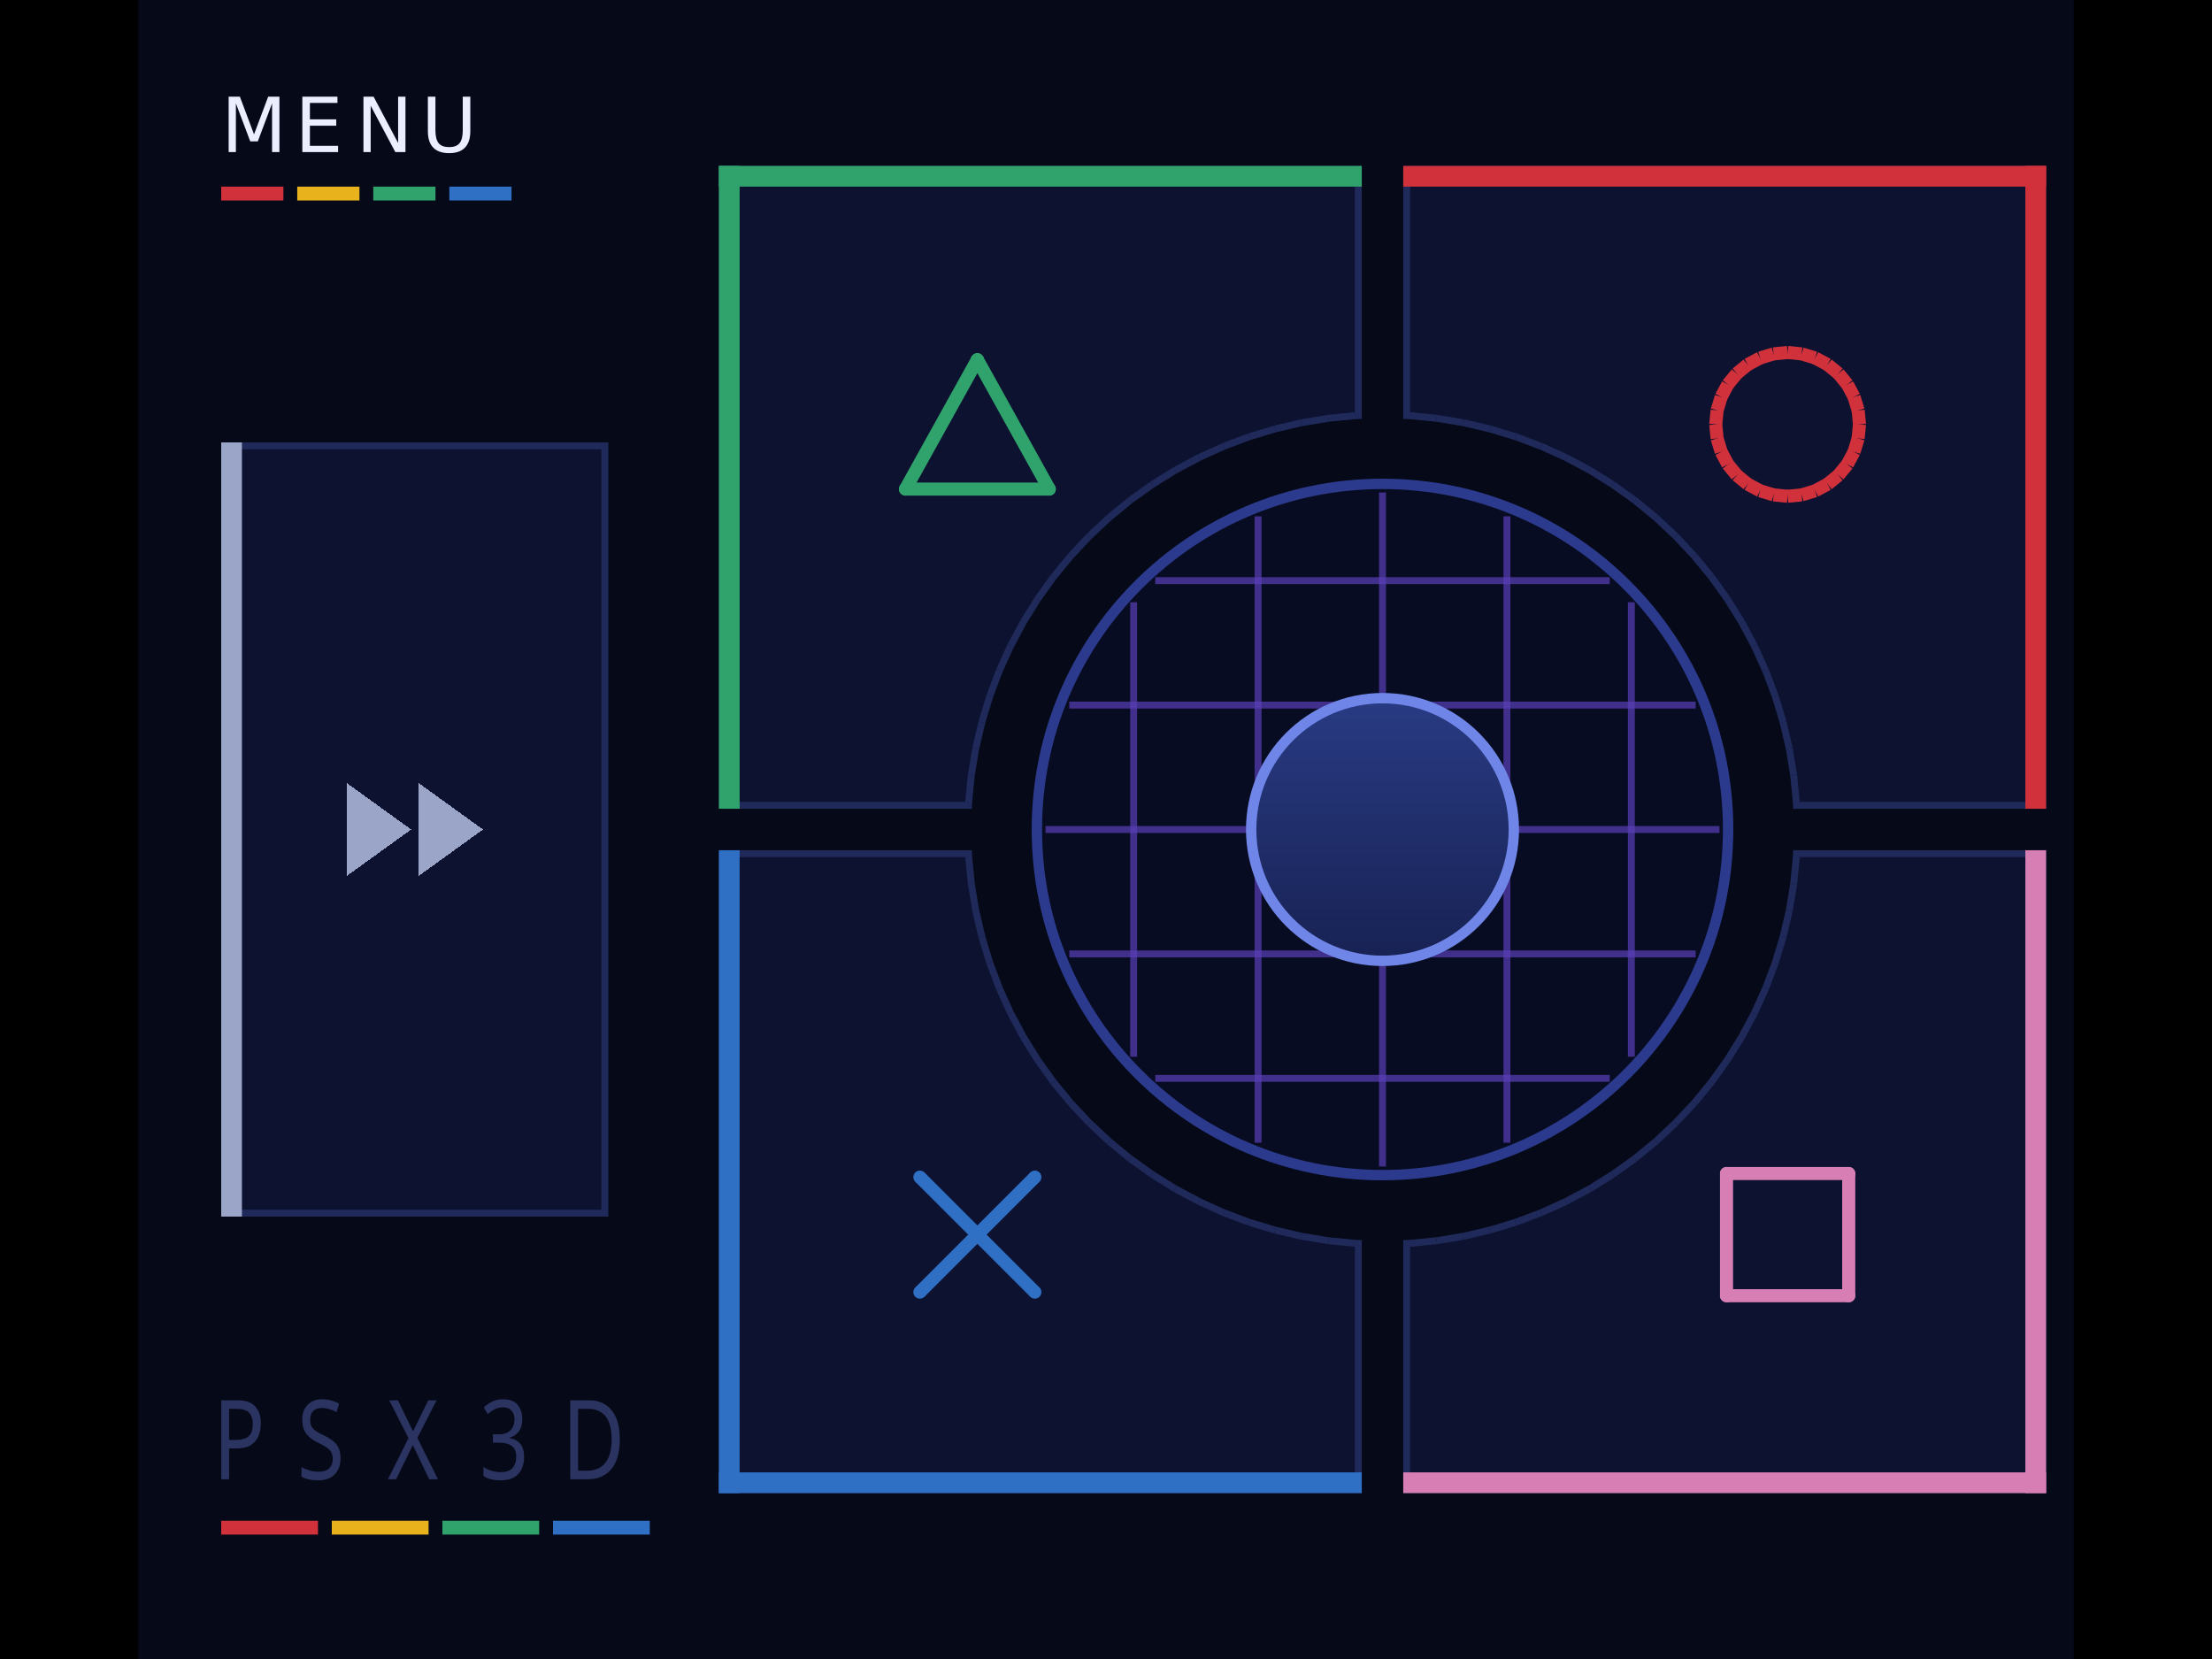
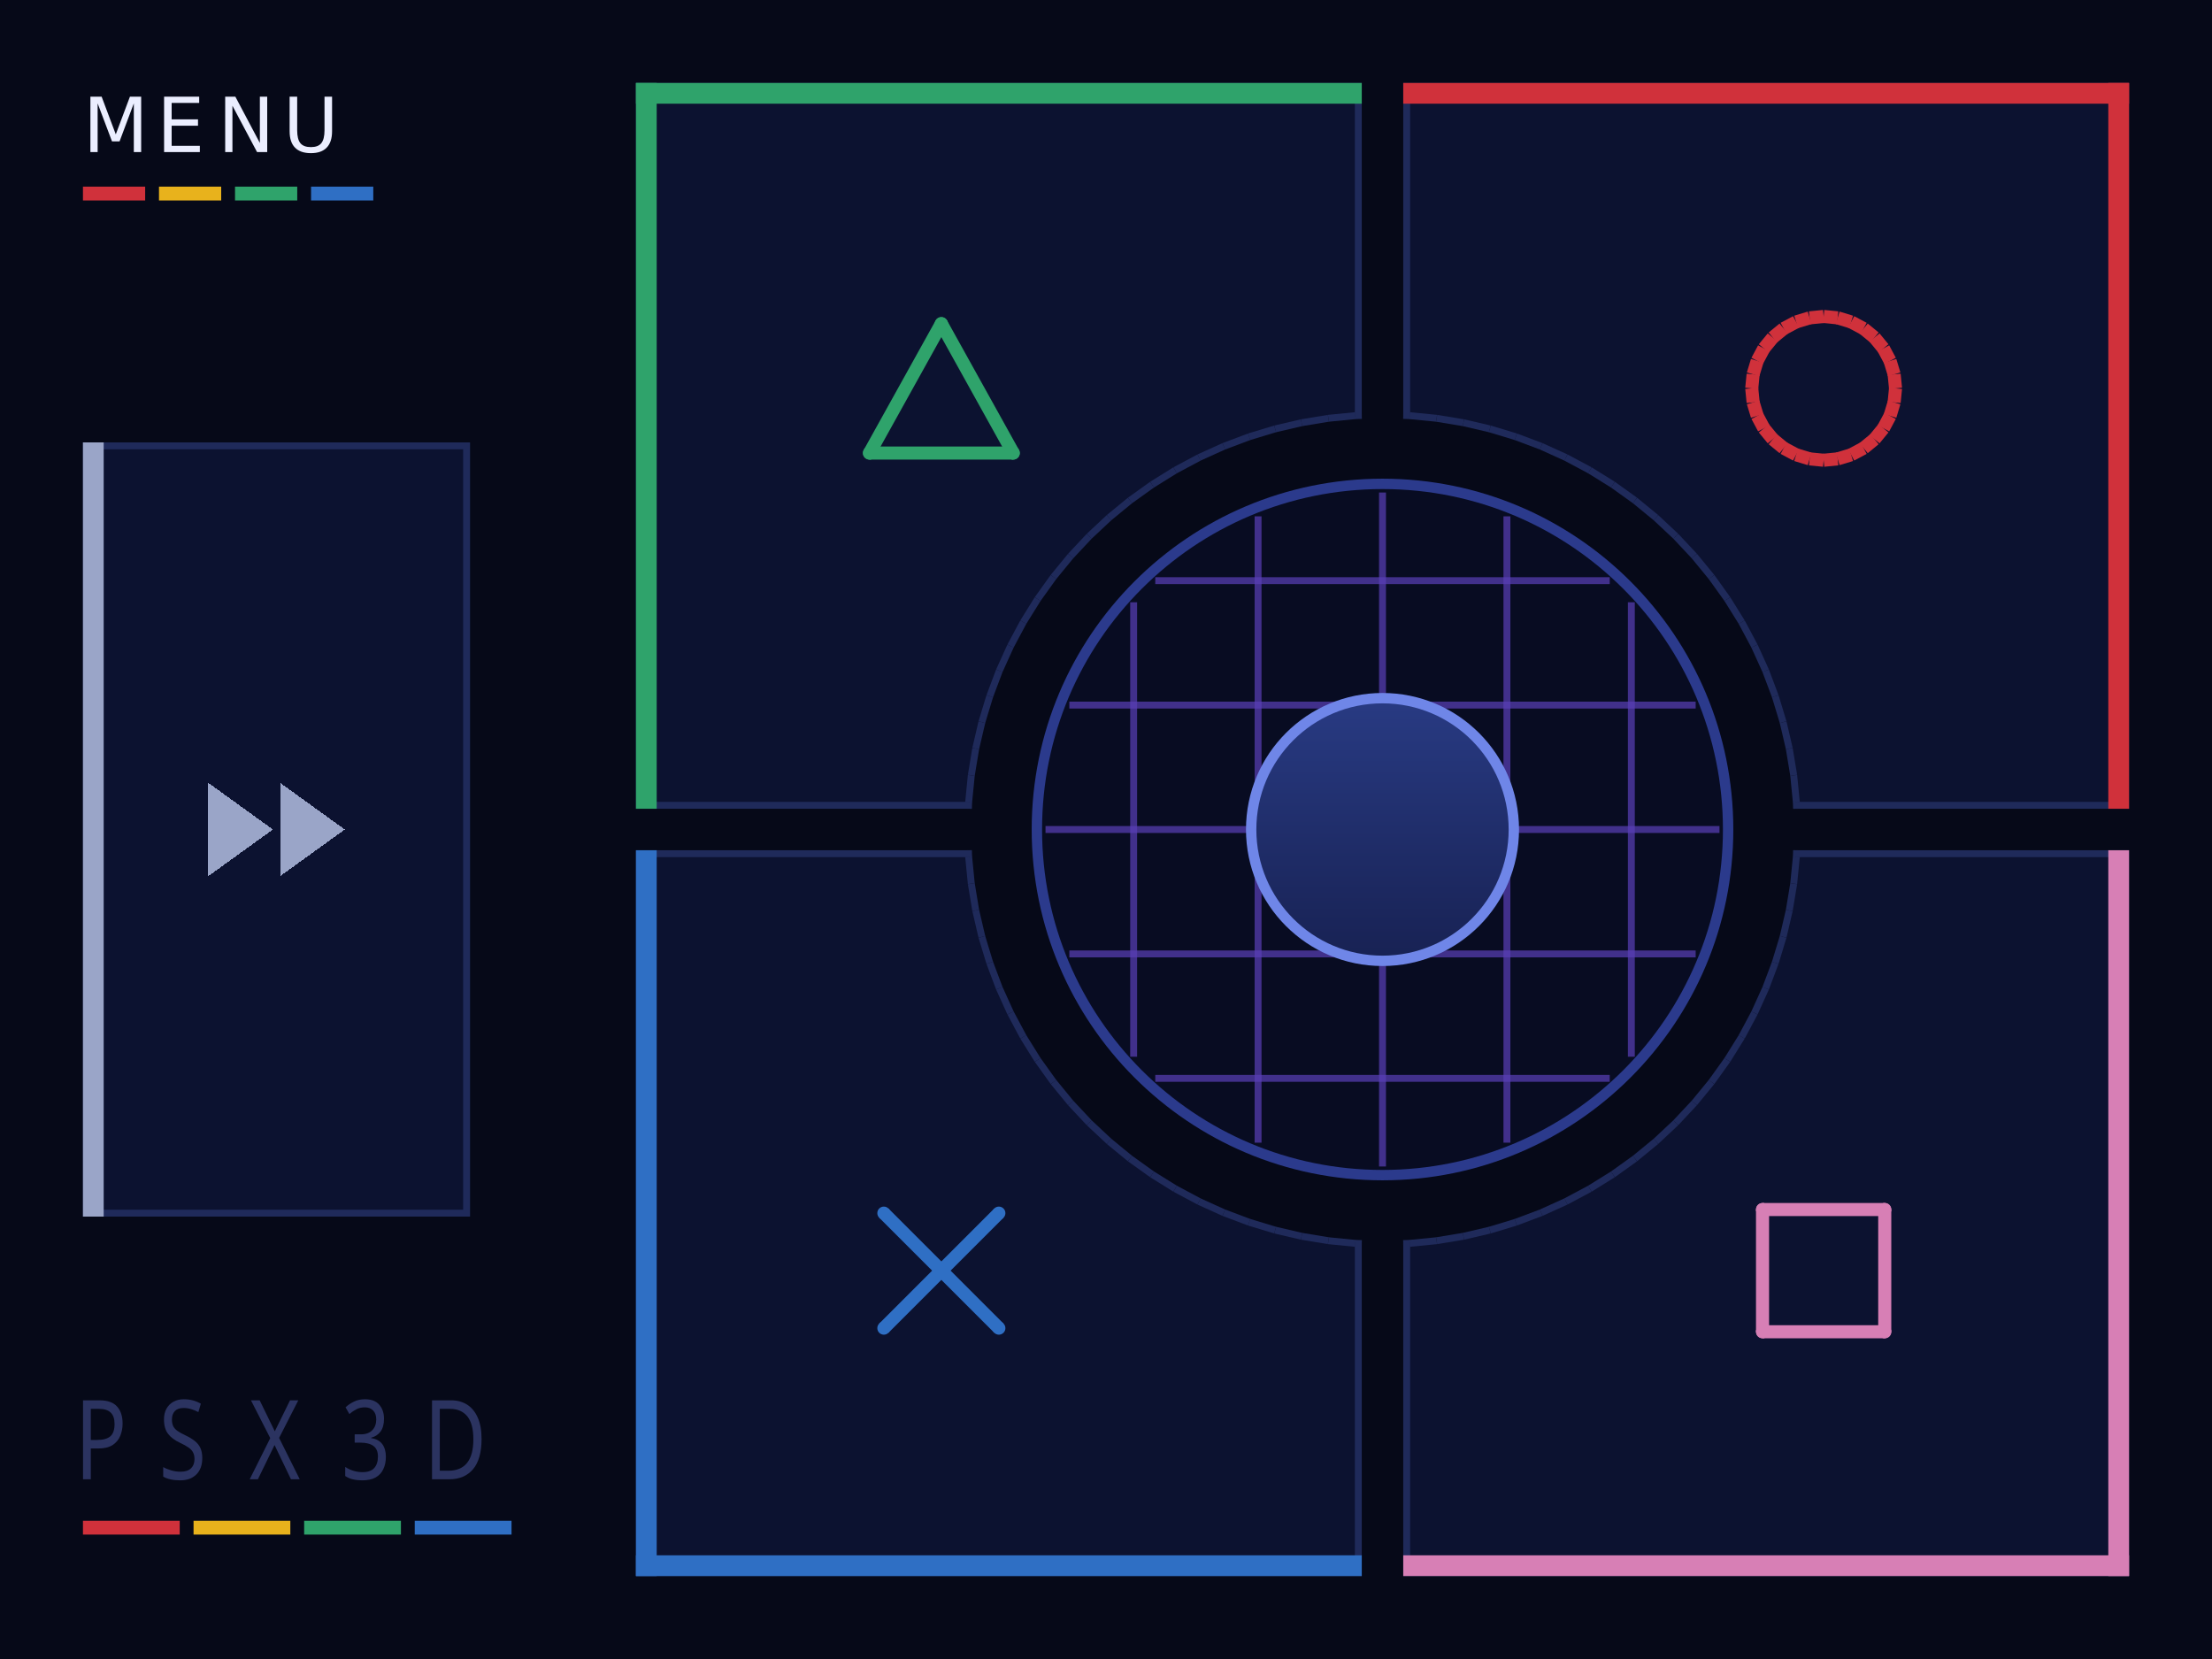
<svg xmlns="http://www.w3.org/2000/svg" width="640" height="480" viewBox="0 0 320 240">
  <rect width="320" height="240" fill="black" />
-   <rect x="20" y="0" width="280" height="240" fill="#060918" />
-   <text x="32" y="22" font-family="DejaVu Sans" font-size="11" transform="translate(32 0) scale(1 1) translate(-32 0)" fill="#ebeeff" text-anchor="start">M</text>
-   <text x="42.661" y="22" font-family="DejaVu Sans" font-size="11" transform="translate(42.6609 0) scale(1 1) translate(-42.6609 0)" fill="#ebeeff" text-anchor="start">E</text>
-   <text x="51.5" y="22" font-family="DejaVu Sans" font-size="11" transform="translate(51.5 0) scale(1 1) translate(-51.5 0)" fill="#ebeeff" text-anchor="start">N</text>
-   <text x="60.946" y="22" font-family="DejaVu Sans" font-size="11" transform="translate(60.9464 0) scale(1 1) translate(-60.9464 0)" fill="#ebeeff" text-anchor="start">U</text>
-   <rect x="32" y="27" width="9" height="2" fill="#d0313b" />
-   <rect x="32" y="220" width="14" height="2" fill="#d0313b" />
-   <rect x="43" y="27" width="9" height="2" fill="#e8b21c" />
-   <rect x="48" y="220" width="14" height="2" fill="#e8b21c" />
-   <rect x="54" y="27" width="9" height="2" fill="#2fa36b" />
-   <rect x="64" y="220" width="14" height="2" fill="#2fa36b" />
-   <rect x="65" y="27" width="9" height="2" fill="#2f6fc4" />
-   <rect x="80" y="220" width="14" height="2" fill="#2f6fc4" />
-   <text x="30.8" y="214" font-family="Michroma" font-size="16" transform="translate(30.7999 0) scale(0.782664 1) translate(-30.7999 0)" fill="#2b3360" text-anchor="start">P</text>
-   <text x="42.977" y="214" font-family="Michroma" font-size="16" transform="translate(42.9769 0) scale(0.782664 1) translate(-42.9769 0)" fill="#2b3360" text-anchor="start">S</text>
-   <text x="56.073" y="214" font-family="Michroma" font-size="16" transform="translate(56.0734 0) scale(0.782664 1) translate(-56.0734 0)" fill="#2b3360" text-anchor="start">X</text>
-   <text x="69.379" y="214" font-family="Michroma" font-size="16" transform="translate(69.3787 0) scale(0.782664 1) translate(-69.3787 0)" fill="#2b3360" text-anchor="start">3</text>
-   <text x="81.288" y="214" font-family="Michroma" font-size="16" transform="translate(81.2882 0) scale(0.782664 1) translate(-81.2882 0)" fill="#2b3360" text-anchor="start">D</text>
-   <rect x="104" y="24" width="93" height="93" fill="#1f2a5a" />
-   <rect x="105" y="25" width="91" height="91" fill="#0c1230" />
-   <rect x="104" y="24" width="93" height="3" fill="#2fa36b" />
-   <rect x="104" y="24" width="3" height="93" fill="#2fa36b" />
-   <path opacity="1" d="M 141.393 52.033 L 130.993 70.753" stroke="#2fa36b" stroke-width="1.891" />
-   <circle cx="141.393" cy="52.033" r="0.945" fill="#2fa36b" />
-   <circle cx="130.993" cy="70.753" r="0.945" fill="#2fa36b" />
-   <path opacity="1" d="M 130.993 70.753 L 151.793 70.753" stroke="#2fa36b" stroke-width="1.891" />
-   <circle cx="130.993" cy="70.753" r="0.945" fill="#2fa36b" />
-   <circle cx="151.793" cy="70.753" r="0.945" fill="#2fa36b" />
-   <path opacity="1" d="M 151.793 70.753 L 141.393 52.033" stroke="#2fa36b" stroke-width="1.891" />
-   <circle cx="151.793" cy="70.753" r="0.945" fill="#2fa36b" />
-   <circle cx="141.393" cy="52.033" r="0.945" fill="#2fa36b" />
-   <rect x="203" y="24" width="93" height="93" fill="#1f2a5a" />
-   <rect x="204" y="25" width="91" height="91" fill="#0c1230" />
-   <rect x="203" y="24" width="93" height="3" fill="#d0313b" />
-   <rect x="293" y="24" width="3" height="93" fill="#d0313b" />
-   <path opacity="1" d="M 269.007 61.393 L 268.807 63.422" stroke="#d0313b" stroke-width="1.891" />
-   <path opacity="1" d="M 268.807 63.422 L 268.215 65.373" stroke="#d0313b" stroke-width="1.891" />
-   <path opacity="1" d="M 268.215 65.373 L 267.254 67.171" stroke="#d0313b" stroke-width="1.891" />
-   <path opacity="1" d="M 267.254 67.171 L 265.961 68.747" stroke="#d0313b" stroke-width="1.891" />
-   <path opacity="1" d="M 265.961 68.747 L 264.385 70.041" stroke="#d0313b" stroke-width="1.891" />
-   <path opacity="1" d="M 264.385 70.041 L 262.587 71.002" stroke="#d0313b" stroke-width="1.891" />
-   <path opacity="1" d="M 262.587 71.002 L 260.636 71.594" stroke="#d0313b" stroke-width="1.891" />
-   <path opacity="1" d="M 260.636 71.594 L 258.607 71.793" stroke="#d0313b" stroke-width="1.891" />
-   <path opacity="1" d="M 258.607 71.793 L 256.578 71.594" stroke="#d0313b" stroke-width="1.891" />
-   <path opacity="1" d="M 256.578 71.594 L 254.627 71.002" stroke="#d0313b" stroke-width="1.891" />
-   <path opacity="1" d="M 254.627 71.002 L 252.829 70.041" stroke="#d0313b" stroke-width="1.891" />
-   <path opacity="1" d="M 252.829 70.041 L 251.253 68.747" stroke="#d0313b" stroke-width="1.891" />
-   <path opacity="1" d="M 251.253 68.747 L 249.959 67.171" stroke="#d0313b" stroke-width="1.891" />
-   <path opacity="1" d="M 249.959 67.171 L 248.998 65.373" stroke="#d0313b" stroke-width="1.891" />
-   <path opacity="1" d="M 248.998 65.373 L 248.406 63.422" stroke="#d0313b" stroke-width="1.891" />
-   <path opacity="1" d="M 248.406 63.422 L 248.207 61.393" stroke="#d0313b" stroke-width="1.891" />
-   <path opacity="1" d="M 248.207 61.393 L 248.406 59.364" stroke="#d0313b" stroke-width="1.891" />
-   <path opacity="1" d="M 248.406 59.364 L 248.998 57.413" stroke="#d0313b" stroke-width="1.891" />
-   <path opacity="1" d="M 248.998 57.413 L 249.959 55.615" stroke="#d0313b" stroke-width="1.891" />
-   <path opacity="1" d="M 249.959 55.615 L 251.253 54.039" stroke="#d0313b" stroke-width="1.891" />
-   <path opacity="1" d="M 251.253 54.039 L 252.829 52.746" stroke="#d0313b" stroke-width="1.891" />
-   <path opacity="1" d="M 252.829 52.746 L 254.627 51.785" stroke="#d0313b" stroke-width="1.891" />
-   <path opacity="1" d="M 254.627 51.785 L 256.578 51.193" stroke="#d0313b" stroke-width="1.891" />
-   <path opacity="1" d="M 256.578 51.193 L 258.607 50.993" stroke="#d0313b" stroke-width="1.891" />
-   <path opacity="1" d="M 258.607 50.993 L 260.636 51.193" stroke="#d0313b" stroke-width="1.891" />
-   <path opacity="1" d="M 260.636 51.193 L 262.587 51.785" stroke="#d0313b" stroke-width="1.891" />
-   <path opacity="1" d="M 262.587 51.785 L 264.385 52.746" stroke="#d0313b" stroke-width="1.891" />
-   <path opacity="1" d="M 264.385 52.746 L 265.961 54.039" stroke="#d0313b" stroke-width="1.891" />
-   <path opacity="1" d="M 265.961 54.039 L 267.254 55.615" stroke="#d0313b" stroke-width="1.891" />
-   <path opacity="1" d="M 267.254 55.615 L 268.215 57.413" stroke="#d0313b" stroke-width="1.891" />
-   <path opacity="1" d="M 268.215 57.413 L 268.807 59.364" stroke="#d0313b" stroke-width="1.891" />
-   <path opacity="1" d="M 268.807 59.364 L 269.007 61.393" stroke="#d0313b" stroke-width="1.891" />
-   <rect x="104" y="123" width="93" height="93" fill="#1f2a5a" />
-   <rect x="105" y="124" width="91" height="91" fill="#0c1230" />
-   <rect x="104" y="213" width="93" height="3" fill="#2f6fc4" />
-   <rect x="104" y="123" width="3" height="93" fill="#2f6fc4" />
-   <path opacity="1" d="M 133.073 170.287 L 149.713 186.927" stroke="#2f6fc4" stroke-width="1.891" />
-   <circle cx="133.073" cy="170.287" r="0.945" fill="#2f6fc4" />
-   <circle cx="149.713" cy="186.927" r="0.945" fill="#2f6fc4" />
-   <path opacity="1" d="M 149.713 170.287 L 133.073 186.927" stroke="#2f6fc4" stroke-width="1.891" />
-   <circle cx="149.713" cy="170.287" r="0.945" fill="#2f6fc4" />
-   <circle cx="133.073" cy="186.927" r="0.945" fill="#2f6fc4" />
-   <rect x="203" y="123" width="93" height="93" fill="#1f2a5a" />
-   <rect x="204" y="124" width="91" height="91" fill="#0c1230" />
-   <rect x="203" y="213" width="93" height="3" fill="#d77fb5" />
-   <rect x="293" y="123" width="3" height="93" fill="#d77fb5" />
-   <path opacity="1" d="M 249.767 169.767 L 267.447 169.767" stroke="#d77fb5" stroke-width="1.891" />
-   <circle cx="249.767" cy="169.767" r="0.945" fill="#d77fb5" />
-   <circle cx="267.447" cy="169.767" r="0.945" fill="#d77fb5" />
-   <path opacity="1" d="M 267.447 169.767 L 267.447 187.447" stroke="#d77fb5" stroke-width="1.891" />
-   <circle cx="267.447" cy="169.767" r="0.945" fill="#d77fb5" />
-   <circle cx="267.447" cy="187.447" r="0.945" fill="#d77fb5" />
-   <path opacity="1" d="M 267.447 187.447 L 249.767 187.447" stroke="#d77fb5" stroke-width="1.891" />
-   <circle cx="267.447" cy="187.447" r="0.945" fill="#d77fb5" />
-   <circle cx="249.767" cy="187.447" r="0.945" fill="#d77fb5" />
-   <path opacity="1" d="M 249.767 187.447 L 249.767 169.767" stroke="#d77fb5" stroke-width="1.891" />
-   <circle cx="249.767" cy="187.447" r="0.945" fill="#d77fb5" />
-   <circle cx="249.767" cy="169.767" r="0.945" fill="#d77fb5" />
+   <rect x="0" y="0" width="320" height="240" fill="#060918" />
+   <text x="12" y="22" font-family="DejaVu Sans" font-size="11" transform="translate(12 0) scale(1 1) translate(-12 0)" fill="#ebeeff" text-anchor="start">M</text>
+   <text x="22.661" y="22" font-family="DejaVu Sans" font-size="11" transform="translate(22.6609 0) scale(1 1) translate(-22.6609 0)" fill="#ebeeff" text-anchor="start">E</text>
+   <text x="31.5" y="22" font-family="DejaVu Sans" font-size="11" transform="translate(31.5 0) scale(1 1) translate(-31.5 0)" fill="#ebeeff" text-anchor="start">N</text>
+   <text x="40.946" y="22" font-family="DejaVu Sans" font-size="11" transform="translate(40.9464 0) scale(1 1) translate(-40.9464 0)" fill="#ebeeff" text-anchor="start">U</text>
+   <rect x="12" y="27" width="9" height="2" fill="#d0313b" />
+   <rect x="12" y="220" width="14" height="2" fill="#d0313b" />
+   <rect x="23" y="27" width="9" height="2" fill="#e8b21c" />
+   <rect x="28" y="220" width="14" height="2" fill="#e8b21c" />
+   <rect x="34" y="27" width="9" height="2" fill="#2fa36b" />
+   <rect x="44" y="220" width="14" height="2" fill="#2fa36b" />
+   <rect x="45" y="27" width="9" height="2" fill="#2f6fc4" />
+   <rect x="60" y="220" width="14" height="2" fill="#2f6fc4" />
+   <text x="10.8" y="214" font-family="Michroma" font-size="16" transform="translate(10.7999 0) scale(0.782664 1) translate(-10.7999 0)" fill="#2b3360" text-anchor="start">P</text>
+   <text x="22.977" y="214" font-family="Michroma" font-size="16" transform="translate(22.9769 0) scale(0.782664 1) translate(-22.9769 0)" fill="#2b3360" text-anchor="start">S</text>
+   <text x="36.073" y="214" font-family="Michroma" font-size="16" transform="translate(36.0734 0) scale(0.782664 1) translate(-36.0734 0)" fill="#2b3360" text-anchor="start">X</text>
+   <text x="49.379" y="214" font-family="Michroma" font-size="16" transform="translate(49.3787 0) scale(0.782664 1) translate(-49.3787 0)" fill="#2b3360" text-anchor="start">3</text>
+   <text x="61.288" y="214" font-family="Michroma" font-size="16" transform="translate(61.2882 0) scale(0.782664 1) translate(-61.2882 0)" fill="#2b3360" text-anchor="start">D</text>
+   <rect x="92" y="12" width="105" height="105" fill="#1f2a5a" />
+   <rect x="93" y="13" width="103" height="103" fill="#0c1230" />
+   <rect x="92" y="12" width="105" height="3" fill="#2fa36b" />
+   <rect x="92" y="12" width="3" height="105" fill="#2fa36b" />
+   <path opacity="1" d="M 136.182 46.822 L 125.782 65.542" stroke="#2fa36b" stroke-width="1.891" />
+   <circle cx="136.182" cy="46.822" r="0.945" fill="#2fa36b" />
+   <circle cx="125.782" cy="65.542" r="0.945" fill="#2fa36b" />
+   <path opacity="1" d="M 125.782 65.542 L 146.582 65.542" stroke="#2fa36b" stroke-width="1.891" />
+   <circle cx="125.782" cy="65.542" r="0.945" fill="#2fa36b" />
+   <circle cx="146.582" cy="65.542" r="0.945" fill="#2fa36b" />
+   <path opacity="1" d="M 146.582 65.542 L 136.182 46.822" stroke="#2fa36b" stroke-width="1.891" />
+   <circle cx="146.582" cy="65.542" r="0.945" fill="#2fa36b" />
+   <circle cx="136.182" cy="46.822" r="0.945" fill="#2fa36b" />
+   <rect x="203" y="12" width="105" height="105" fill="#1f2a5a" />
+   <rect x="204" y="13" width="103" height="103" fill="#0c1230" />
+   <rect x="203" y="12" width="105" height="3" fill="#d0313b" />
+   <rect x="305" y="12" width="3" height="105" fill="#d0313b" />
+   <path opacity="1" d="M 274.218 56.182 L 274.018 58.211" stroke="#d0313b" stroke-width="1.891" />
+   <path opacity="1" d="M 274.018 58.211 L 273.426 60.162" stroke="#d0313b" stroke-width="1.891" />
+   <path opacity="1" d="M 273.426 60.162 L 272.465 61.96" stroke="#d0313b" stroke-width="1.891" />
+   <path opacity="1" d="M 272.465 61.96 L 271.172 63.536" stroke="#d0313b" stroke-width="1.891" />
+   <path opacity="1" d="M 271.172 63.536 L 269.596 64.83" stroke="#d0313b" stroke-width="1.891" />
+   <path opacity="1" d="M 269.596 64.83 L 267.798 65.791" stroke="#d0313b" stroke-width="1.891" />
+   <path opacity="1" d="M 267.798 65.791 L 265.847 66.383" stroke="#d0313b" stroke-width="1.891" />
+   <path opacity="1" d="M 265.847 66.383 L 263.818 66.582" stroke="#d0313b" stroke-width="1.891" />
+   <path opacity="1" d="M 263.818 66.582 L 261.789 66.383" stroke="#d0313b" stroke-width="1.891" />
+   <path opacity="1" d="M 261.789 66.383 L 259.838 65.791" stroke="#d0313b" stroke-width="1.891" />
+   <path opacity="1" d="M 259.838 65.791 L 258.04 64.83" stroke="#d0313b" stroke-width="1.891" />
+   <path opacity="1" d="M 258.04 64.83 L 256.464 63.536" stroke="#d0313b" stroke-width="1.891" />
+   <path opacity="1" d="M 256.464 63.536 L 255.17 61.96" stroke="#d0313b" stroke-width="1.891" />
+   <path opacity="1" d="M 255.17 61.96 L 254.209 60.162" stroke="#d0313b" stroke-width="1.891" />
+   <path opacity="1" d="M 254.209 60.162 L 253.617 58.211" stroke="#d0313b" stroke-width="1.891" />
+   <path opacity="1" d="M 253.617 58.211 L 253.418 56.182" stroke="#d0313b" stroke-width="1.891" />
+   <path opacity="1" d="M 253.418 56.182 L 253.617 54.154" stroke="#d0313b" stroke-width="1.891" />
+   <path opacity="1" d="M 253.617 54.154 L 254.209 52.203" stroke="#d0313b" stroke-width="1.891" />
+   <path opacity="1" d="M 254.209 52.203 L 255.17 50.404" stroke="#d0313b" stroke-width="1.891" />
+   <path opacity="1" d="M 255.17 50.404 L 256.464 48.828" stroke="#d0313b" stroke-width="1.891" />
+   <path opacity="1" d="M 256.464 48.828 L 258.04 47.535" stroke="#d0313b" stroke-width="1.891" />
+   <path opacity="1" d="M 258.04 47.535 L 259.838 46.574" stroke="#d0313b" stroke-width="1.891" />
+   <path opacity="1" d="M 259.838 46.574 L 261.789 45.982" stroke="#d0313b" stroke-width="1.891" />
+   <path opacity="1" d="M 261.789 45.982 L 263.818 45.782" stroke="#d0313b" stroke-width="1.891" />
+   <path opacity="1" d="M 263.818 45.782 L 265.847 45.982" stroke="#d0313b" stroke-width="1.891" />
+   <path opacity="1" d="M 265.847 45.982 L 267.798 46.574" stroke="#d0313b" stroke-width="1.891" />
+   <path opacity="1" d="M 267.798 46.574 L 269.596 47.535" stroke="#d0313b" stroke-width="1.891" />
+   <path opacity="1" d="M 269.596 47.535 L 271.172 48.828" stroke="#d0313b" stroke-width="1.891" />
+   <path opacity="1" d="M 271.172 48.828 L 272.465 50.404" stroke="#d0313b" stroke-width="1.891" />
+   <path opacity="1" d="M 272.465 50.404 L 273.426 52.203" stroke="#d0313b" stroke-width="1.891" />
+   <path opacity="1" d="M 273.426 52.203 L 274.018 54.154" stroke="#d0313b" stroke-width="1.891" />
+   <path opacity="1" d="M 274.018 54.154 L 274.218 56.182" stroke="#d0313b" stroke-width="1.891" />
+   <rect x="92" y="123" width="105" height="105" fill="#1f2a5a" />
+   <rect x="93" y="124" width="103" height="103" fill="#0c1230" />
+   <rect x="92" y="225" width="105" height="3" fill="#2f6fc4" />
+   <rect x="92" y="123" width="3" height="105" fill="#2f6fc4" />
+   <path opacity="1" d="M 127.862 175.498 L 144.502 192.138" stroke="#2f6fc4" stroke-width="1.891" />
+   <circle cx="127.862" cy="175.498" r="0.945" fill="#2f6fc4" />
+   <circle cx="144.502" cy="192.138" r="0.945" fill="#2f6fc4" />
+   <path opacity="1" d="M 144.502 175.498 L 127.862 192.138" stroke="#2f6fc4" stroke-width="1.891" />
+   <circle cx="144.502" cy="175.498" r="0.945" fill="#2f6fc4" />
+   <circle cx="127.862" cy="192.138" r="0.945" fill="#2f6fc4" />
+   <rect x="203" y="123" width="105" height="105" fill="#1f2a5a" />
+   <rect x="204" y="124" width="103" height="103" fill="#0c1230" />
+   <rect x="203" y="225" width="105" height="3" fill="#d77fb5" />
+   <rect x="305" y="123" width="3" height="105" fill="#d77fb5" />
+   <path opacity="1" d="M 254.978 174.978 L 272.658 174.978" stroke="#d77fb5" stroke-width="1.891" />
+   <circle cx="254.978" cy="174.978" r="0.945" fill="#d77fb5" />
+   <circle cx="272.658" cy="174.978" r="0.945" fill="#d77fb5" />
+   <path opacity="1" d="M 272.658 174.978 L 272.658 192.658" stroke="#d77fb5" stroke-width="1.891" />
+   <circle cx="272.658" cy="174.978" r="0.945" fill="#d77fb5" />
+   <circle cx="272.658" cy="192.658" r="0.945" fill="#d77fb5" />
+   <path opacity="1" d="M 272.658 192.658 L 254.978 192.658" stroke="#d77fb5" stroke-width="1.891" />
+   <circle cx="272.658" cy="192.658" r="0.945" fill="#d77fb5" />
+   <circle cx="254.978" cy="192.658" r="0.945" fill="#d77fb5" />
+   <path opacity="1" d="M 254.978 192.658 L 254.978 174.978" stroke="#d77fb5" stroke-width="1.891" />
+   <circle cx="254.978" cy="192.658" r="0.945" fill="#d77fb5" />
+   <circle cx="254.978" cy="174.978" r="0.945" fill="#d77fb5" />
  <circle cx="200" cy="120" r="60" fill="#060918" />
  <path opacity="1" d="M 140.098 117 L 140.128 116.076" stroke="#1f2a5a" stroke-width="1" />
  <path opacity="1" d="M 140.128 116.076 L 140.513 112.168" stroke="#1f2a5a" stroke-width="1" />
  <path opacity="1" d="M 140.513 112.168 L 141.153 108.295" stroke="#1f2a5a" stroke-width="1" />
  <path opacity="1" d="M 141.153 108.295 L 142.044 104.471" stroke="#1f2a5a" stroke-width="1" />
  <path opacity="1" d="M 142.044 104.471 L 143.184 100.714" stroke="#1f2a5a" stroke-width="1" />
  <path opacity="1" d="M 143.184 100.714 L 144.567 97.039" stroke="#1f2a5a" stroke-width="1" />
  <path opacity="1" d="M 144.567 97.039 L 146.188 93.463" stroke="#1f2a5a" stroke-width="1" />
  <path opacity="1" d="M 146.188 93.463 L 148.038 90" stroke="#1f2a5a" stroke-width="1" />
  <path opacity="1" d="M 148.038 90 L 150.112 86.666" stroke="#1f2a5a" stroke-width="1" />
  <path opacity="1" d="M 150.112 86.666 L 152.399 83.474" stroke="#1f2a5a" stroke-width="1" />
  <path opacity="1" d="M 152.399 83.474 L 154.89 80.439" stroke="#1f2a5a" stroke-width="1" />
  <path opacity="1" d="M 154.89 80.439 L 157.574 77.574" stroke="#1f2a5a" stroke-width="1" />
  <path opacity="1" d="M 157.574 77.574 L 160.439 74.89" stroke="#1f2a5a" stroke-width="1" />
  <path opacity="1" d="M 160.439 74.89 L 163.474 72.399" stroke="#1f2a5a" stroke-width="1" />
  <path opacity="1" d="M 163.474 72.399 L 166.666 70.112" stroke="#1f2a5a" stroke-width="1" />
  <path opacity="1" d="M 166.666 70.112 L 170 68.038" stroke="#1f2a5a" stroke-width="1" />
  <path opacity="1" d="M 170 68.038 L 173.463 66.188" stroke="#1f2a5a" stroke-width="1" />
  <path opacity="1" d="M 173.463 66.188 L 177.039 64.567" stroke="#1f2a5a" stroke-width="1" />
  <path opacity="1" d="M 177.039 64.567 L 180.714 63.184" stroke="#1f2a5a" stroke-width="1" />
  <path opacity="1" d="M 180.714 63.184 L 184.471 62.044" stroke="#1f2a5a" stroke-width="1" />
  <path opacity="1" d="M 184.471 62.044 L 188.295 61.153" stroke="#1f2a5a" stroke-width="1" />
  <path opacity="1" d="M 188.295 61.153 L 192.168 60.513" stroke="#1f2a5a" stroke-width="1" />
  <path opacity="1" d="M 192.168 60.513 L 196.076 60.129" stroke="#1f2a5a" stroke-width="1" />
  <path opacity="1" d="M 196.076 60.129 L 197 60.098" stroke="#1f2a5a" stroke-width="1" />
  <path opacity="1" d="M 203 60.098 L 203.924 60.129" stroke="#1f2a5a" stroke-width="1" />
  <path opacity="1" d="M 203.924 60.129 L 207.832 60.513" stroke="#1f2a5a" stroke-width="1" />
  <path opacity="1" d="M 207.832 60.513 L 211.705 61.153" stroke="#1f2a5a" stroke-width="1" />
  <path opacity="1" d="M 211.705 61.153 L 215.529 62.044" stroke="#1f2a5a" stroke-width="1" />
  <path opacity="1" d="M 215.529 62.044 L 219.286 63.184" stroke="#1f2a5a" stroke-width="1" />
  <path opacity="1" d="M 219.286 63.184 L 222.961 64.567" stroke="#1f2a5a" stroke-width="1" />
  <path opacity="1" d="M 222.961 64.567 L 226.537 66.188" stroke="#1f2a5a" stroke-width="1" />
  <path opacity="1" d="M 226.537 66.188 L 230 68.038" stroke="#1f2a5a" stroke-width="1" />
  <path opacity="1" d="M 230 68.038 L 233.334 70.112" stroke="#1f2a5a" stroke-width="1" />
  <path opacity="1" d="M 233.334 70.112 L 236.526 72.399" stroke="#1f2a5a" stroke-width="1" />
  <path opacity="1" d="M 236.526 72.399 L 239.561 74.89" stroke="#1f2a5a" stroke-width="1" />
  <path opacity="1" d="M 239.561 74.89 L 242.426 77.574" stroke="#1f2a5a" stroke-width="1" />
  <path opacity="1" d="M 242.426 77.574 L 245.11 80.439" stroke="#1f2a5a" stroke-width="1" />
  <path opacity="1" d="M 245.11 80.439 L 247.601 83.474" stroke="#1f2a5a" stroke-width="1" />
  <path opacity="1" d="M 247.601 83.474 L 249.888 86.666" stroke="#1f2a5a" stroke-width="1" />
  <path opacity="1" d="M 249.888 86.666 L 251.962 90" stroke="#1f2a5a" stroke-width="1" />
  <path opacity="1" d="M 251.962 90 L 253.812 93.463" stroke="#1f2a5a" stroke-width="1" />
  <path opacity="1" d="M 253.812 93.463 L 255.433 97.039" stroke="#1f2a5a" stroke-width="1" />
  <path opacity="1" d="M 255.433 97.039 L 256.816 100.714" stroke="#1f2a5a" stroke-width="1" />
  <path opacity="1" d="M 256.816 100.714 L 257.956 104.471" stroke="#1f2a5a" stroke-width="1" />
  <path opacity="1" d="M 257.956 104.471 L 258.847 108.295" stroke="#1f2a5a" stroke-width="1" />
  <path opacity="1" d="M 258.847 108.295 L 259.487 112.168" stroke="#1f2a5a" stroke-width="1" />
  <path opacity="1" d="M 259.487 112.168 L 259.872 116.076" stroke="#1f2a5a" stroke-width="1" />
  <path opacity="1" d="M 259.872 116.076 L 259.902 117" stroke="#1f2a5a" stroke-width="1" />
  <path opacity="1" d="M 197 179.902 L 196.076 179.872" stroke="#1f2a5a" stroke-width="1" />
  <path opacity="1" d="M 196.076 179.872 L 192.168 179.487" stroke="#1f2a5a" stroke-width="1" />
  <path opacity="1" d="M 192.168 179.487 L 188.295 178.847" stroke="#1f2a5a" stroke-width="1" />
  <path opacity="1" d="M 188.295 178.847 L 184.471 177.956" stroke="#1f2a5a" stroke-width="1" />
  <path opacity="1" d="M 184.471 177.956 L 180.714 176.816" stroke="#1f2a5a" stroke-width="1" />
  <path opacity="1" d="M 180.714 176.816 L 177.039 175.433" stroke="#1f2a5a" stroke-width="1" />
  <path opacity="1" d="M 177.039 175.433 L 173.463 173.812" stroke="#1f2a5a" stroke-width="1" />
  <path opacity="1" d="M 173.463 173.812 L 170 171.962" stroke="#1f2a5a" stroke-width="1" />
  <path opacity="1" d="M 170 171.962 L 166.666 169.888" stroke="#1f2a5a" stroke-width="1" />
  <path opacity="1" d="M 166.666 169.888 L 163.474 167.601" stroke="#1f2a5a" stroke-width="1" />
  <path opacity="1" d="M 163.474 167.601 L 160.439 165.11" stroke="#1f2a5a" stroke-width="1" />
  <path opacity="1" d="M 160.439 165.11 L 157.574 162.426" stroke="#1f2a5a" stroke-width="1" />
  <path opacity="1" d="M 157.574 162.426 L 154.89 159.561" stroke="#1f2a5a" stroke-width="1" />
  <path opacity="1" d="M 154.89 159.561 L 152.399 156.526" stroke="#1f2a5a" stroke-width="1" />
  <path opacity="1" d="M 152.399 156.526 L 150.112 153.334" stroke="#1f2a5a" stroke-width="1" />
  <path opacity="1" d="M 150.112 153.334 L 148.038 150" stroke="#1f2a5a" stroke-width="1" />
  <path opacity="1" d="M 148.038 150 L 146.188 146.537" stroke="#1f2a5a" stroke-width="1" />
  <path opacity="1" d="M 146.188 146.537 L 144.567 142.961" stroke="#1f2a5a" stroke-width="1" />
  <path opacity="1" d="M 144.567 142.961 L 143.184 139.286" stroke="#1f2a5a" stroke-width="1" />
  <path opacity="1" d="M 143.184 139.286 L 142.044 135.529" stroke="#1f2a5a" stroke-width="1" />
  <path opacity="1" d="M 142.044 135.529 L 141.153 131.705" stroke="#1f2a5a" stroke-width="1" />
  <path opacity="1" d="M 141.153 131.705 L 140.513 127.832" stroke="#1f2a5a" stroke-width="1" />
  <path opacity="1" d="M 140.513 127.832 L 140.128 123.924" stroke="#1f2a5a" stroke-width="1" />
  <path opacity="1" d="M 140.128 123.924 L 140.098 123" stroke="#1f2a5a" stroke-width="1" />
  <path opacity="1" d="M 259.902 123 L 259.872 123.924" stroke="#1f2a5a" stroke-width="1" />
  <path opacity="1" d="M 259.872 123.924 L 259.487 127.832" stroke="#1f2a5a" stroke-width="1" />
  <path opacity="1" d="M 259.487 127.832 L 258.847 131.705" stroke="#1f2a5a" stroke-width="1" />
  <path opacity="1" d="M 258.847 131.705 L 257.956 135.529" stroke="#1f2a5a" stroke-width="1" />
  <path opacity="1" d="M 257.956 135.529 L 256.816 139.286" stroke="#1f2a5a" stroke-width="1" />
  <path opacity="1" d="M 256.816 139.286 L 255.433 142.961" stroke="#1f2a5a" stroke-width="1" />
  <path opacity="1" d="M 255.433 142.961 L 253.812 146.537" stroke="#1f2a5a" stroke-width="1" />
  <path opacity="1" d="M 253.812 146.537 L 251.962 150" stroke="#1f2a5a" stroke-width="1" />
  <path opacity="1" d="M 251.962 150 L 249.888 153.334" stroke="#1f2a5a" stroke-width="1" />
  <path opacity="1" d="M 249.888 153.334 L 247.601 156.526" stroke="#1f2a5a" stroke-width="1" />
  <path opacity="1" d="M 247.601 156.526 L 245.11 159.561" stroke="#1f2a5a" stroke-width="1" />
  <path opacity="1" d="M 245.11 159.561 L 242.426 162.426" stroke="#1f2a5a" stroke-width="1" />
  <path opacity="1" d="M 242.426 162.426 L 239.561 165.11" stroke="#1f2a5a" stroke-width="1" />
  <path opacity="1" d="M 239.561 165.11 L 236.526 167.601" stroke="#1f2a5a" stroke-width="1" />
  <path opacity="1" d="M 236.526 167.601 L 233.334 169.888" stroke="#1f2a5a" stroke-width="1" />
  <path opacity="1" d="M 233.334 169.888 L 230 171.962" stroke="#1f2a5a" stroke-width="1" />
  <path opacity="1" d="M 230 171.962 L 226.537 173.812" stroke="#1f2a5a" stroke-width="1" />
  <path opacity="1" d="M 226.537 173.812 L 222.961 175.433" stroke="#1f2a5a" stroke-width="1" />
  <path opacity="1" d="M 222.961 175.433 L 219.286 176.816" stroke="#1f2a5a" stroke-width="1" />
  <path opacity="1" d="M 219.286 176.816 L 215.529 177.956" stroke="#1f2a5a" stroke-width="1" />
  <path opacity="1" d="M 215.529 177.956 L 211.705 178.847" stroke="#1f2a5a" stroke-width="1" />
  <path opacity="1" d="M 211.705 178.847 L 207.832 179.487" stroke="#1f2a5a" stroke-width="1" />
  <path opacity="1" d="M 207.832 179.487 L 203.924 179.872" stroke="#1f2a5a" stroke-width="1" />
  <path opacity="1" d="M 203.924 179.872 L 203 179.902" stroke="#1f2a5a" stroke-width="1" />
  <circle cx="200" cy="120" r="50.75" fill="#2b3a8c" />
  <circle cx="200" cy="120" r="49.25" fill="#080c22" />
  <path opacity="0.702" d="M 164 87.128 L 164 152.872" stroke="#5a3fb8" stroke-width="1" />
  <path opacity="0.702" d="M 167.128 84 L 232.872 84" stroke="#5a3fb8" stroke-width="1" />
  <path opacity="0.702" d="M 182 74.695 L 182 165.305" stroke="#5a3fb8" stroke-width="1" />
  <path opacity="0.702" d="M 154.695 102 L 245.305 102" stroke="#5a3fb8" stroke-width="1" />
  <path opacity="0.702" d="M 200 71.25 L 200 168.75" stroke="#5a3fb8" stroke-width="1" />
  <path opacity="0.702" d="M 151.25 120 L 248.75 120" stroke="#5a3fb8" stroke-width="1" />
  <path opacity="0.702" d="M 218 74.695 L 218 165.305" stroke="#5a3fb8" stroke-width="1" />
  <path opacity="0.702" d="M 154.695 138 L 245.305 138" stroke="#5a3fb8" stroke-width="1" />
  <path opacity="0.702" d="M 236 87.128 L 236 152.872" stroke="#5a3fb8" stroke-width="1" />
  <path opacity="0.702" d="M 167.128 156 L 232.872 156" stroke="#5a3fb8" stroke-width="1" />
  <circle cx="200" cy="120" r="19.75" fill="#6f86e8" />
  <defs>
    <linearGradient id="g35" gradientUnits="userSpaceOnUse" x1="181.75" y1="101.75" x2="181.75" y2="138.25">
      <stop stop-color="#283a82" />
      <stop offset="1" stop-color="#182254" />
    </linearGradient>
  </defs>
  <ellipse cx="200" cy="120" rx="18.25" ry="18.25" fill="url(#g35)" />
-   <rect x="32" y="64" width="56" height="112" fill="#1f2a5a" />
-   <rect x="33" y="65" width="54" height="110" fill="#0c1230" />
-   <rect x="32" y="64" width="3" height="112" fill="#9aa5c8" />
+   <rect x="12" y="64" width="56" height="112" fill="#1f2a5a" />
+   <rect x="13" y="65" width="54" height="110" fill="#0c1230" />
+   <rect x="12" y="64" width="3" height="112" fill="#9aa5c8" />
  <defs>
    <linearGradient id="g36" gradientUnits="userSpaceOnUse" x1="0" y1="113.24" x2="0" y2="126.76">
      <stop stop-color="#9aa5c8" />
      <stop offset="1" stop-color="#9aa5c8" />
    </linearGradient>
  </defs>
-   <path d="M 59.48 120 L 50.12 113.24 L 50.12 126.76 Z" shape-rendering="crispEdges" fill="url(#g36)" />
+   <path d="M 39.48 120 L 30.12 113.24 L 30.12 126.76 Z" shape-rendering="crispEdges" fill="url(#g36)" />
  <defs>
    <linearGradient id="g37" gradientUnits="userSpaceOnUse" x1="0" y1="113.24" x2="0" y2="126.76">
      <stop stop-color="#9aa5c8" />
      <stop offset="1" stop-color="#9aa5c8" />
    </linearGradient>
  </defs>
-   <path d="M 69.88 120 L 60.52 113.24 L 60.52 126.76 Z" shape-rendering="crispEdges" fill="url(#g37)" />
+   <path d="M 49.88 120 L 40.52 113.24 L 40.52 126.76 Z" shape-rendering="crispEdges" fill="url(#g37)" />
</svg>
